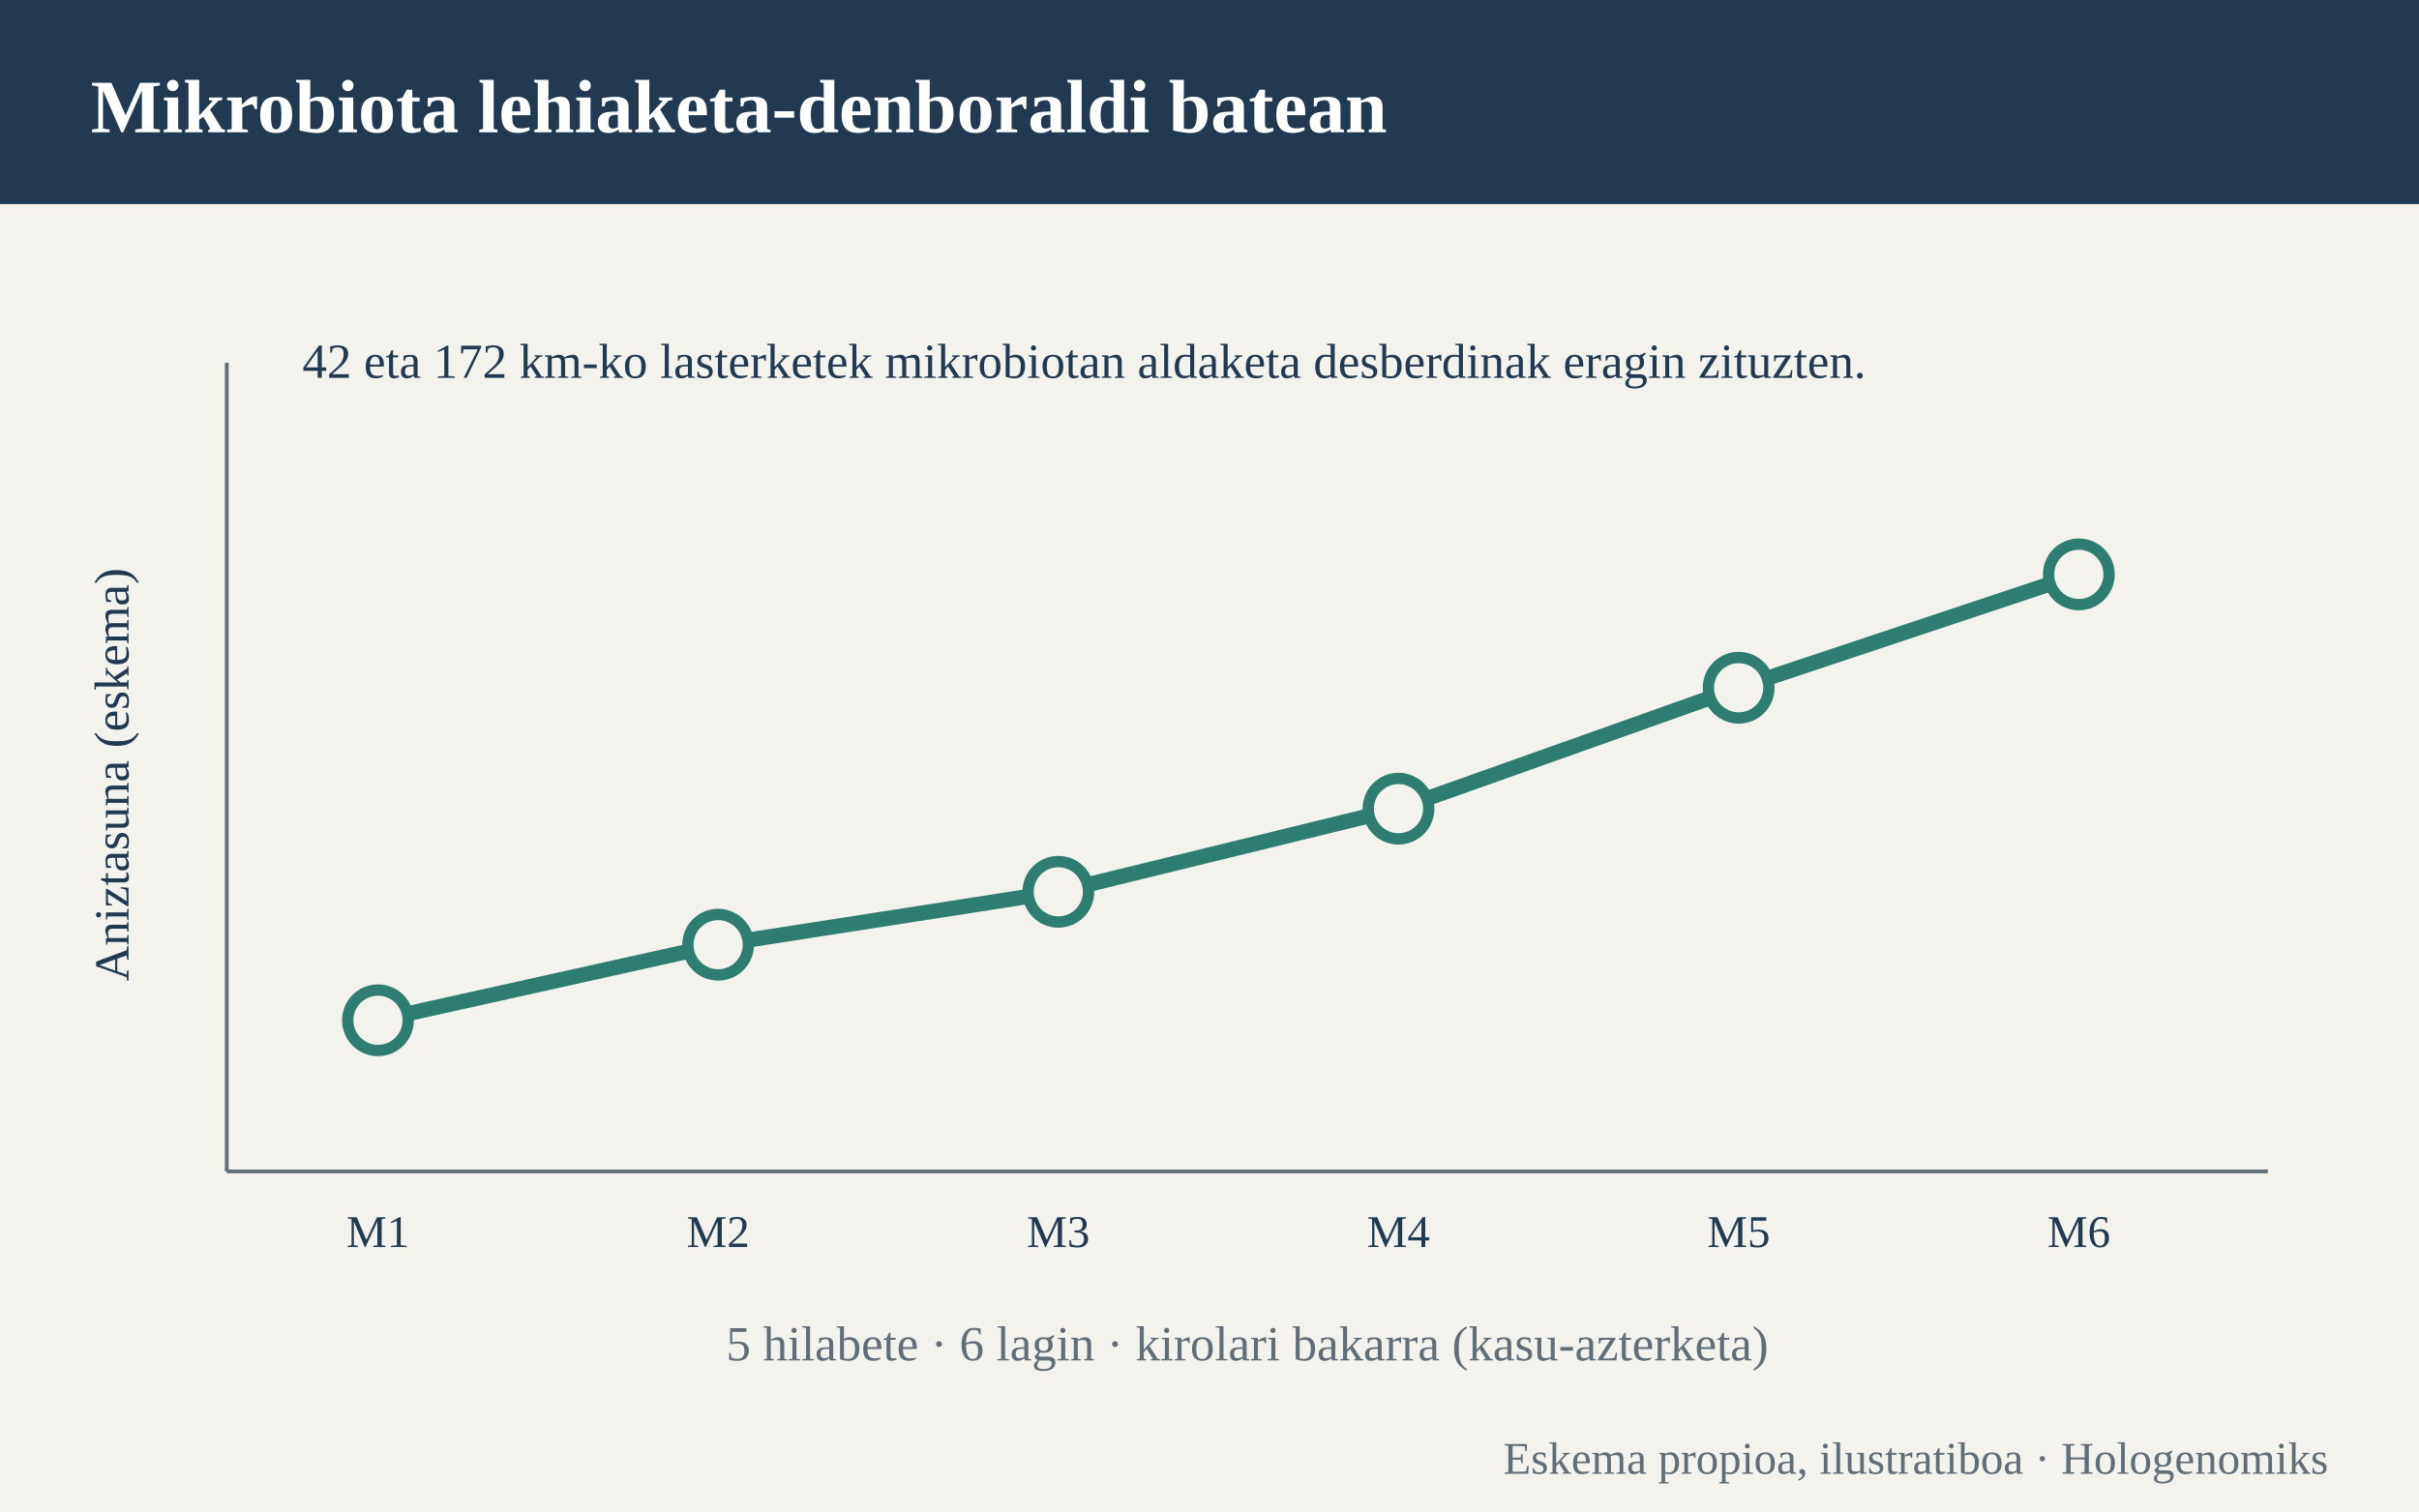
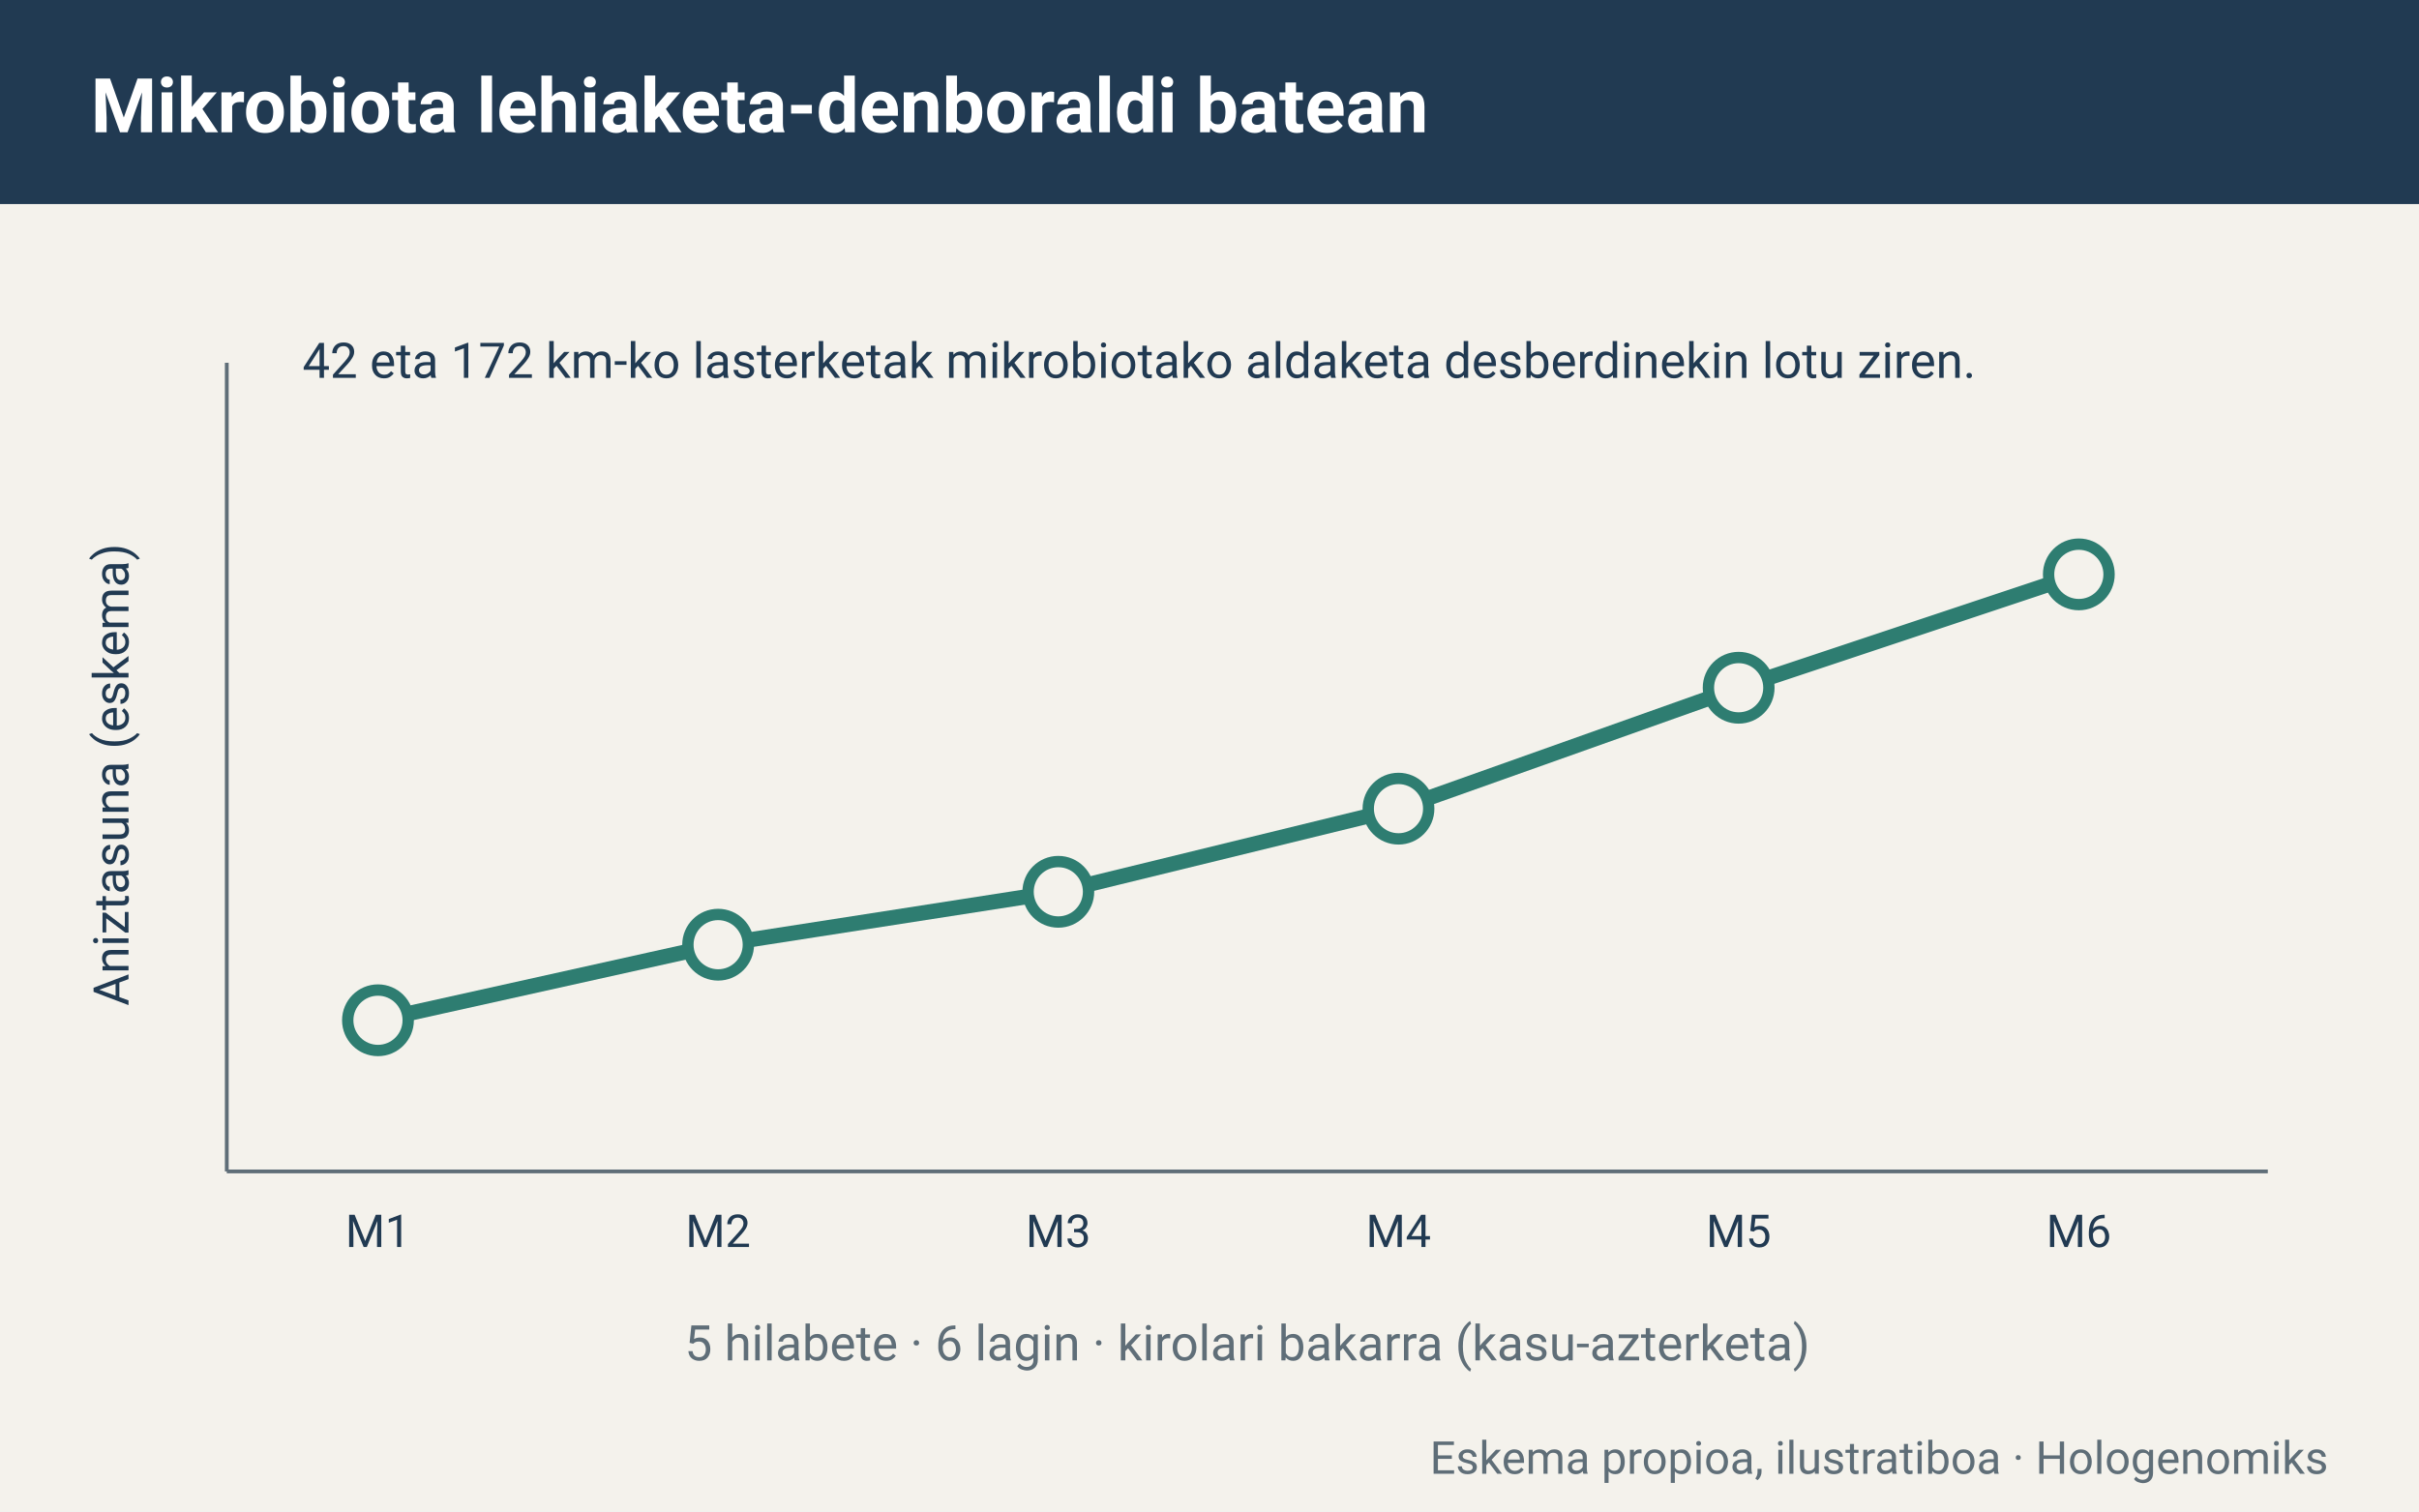
- <svg xmlns="http://www.w3.org/2000/svg" viewBox="0 0 640 400" font-family="Source Sans 3, Segoe UI, Arial, sans-serif" role="img" aria-labelledby="t">
+ <svg xmlns="http://www.w3.org/2000/svg" viewBox="0 0 640 400" font-family="'Source Sans 3', 'Segoe UI', Roboto, Helvetica, Arial, sans-serif" role="img" aria-labelledby="t">
  <rect width="640" height="400" fill="#F4F2EC" />
  <rect width="640" height="54" fill="#213A52" />
  <text x="24" y="35" fill="#fff" font-size="20" font-weight="700">Mikrobiota lehiaketa-denboraldi batean</text>
  <defs>
    <marker id="f" viewBox="0 0 10 10" refX="9" refY="5" markerWidth="7" markerHeight="7" orient="auto">
      <path d="M0 0L10 5L0 10z" fill="#213A52" />
    </marker>
  </defs>
  <line x1="60" y1="310" x2="600" y2="310" stroke="#5F6E78" />
  <line x1="60" y1="96" x2="60" y2="310" stroke="#5F6E78" />
  <text x="34" y="205" transform="rotate(-90 34 205)" text-anchor="middle" font-size="13" fill="#213A52">Aniztasuna (eskema)</text>
  <polyline points="100,270 190,250 280,236 370,214 460,182 550,152" fill="none" stroke="#2E7D71" stroke-width="4" />
  <circle cx="100" cy="270" r="8" fill="#F4F2EC" stroke="#2E7D71" stroke-width="3" />
  <text x="100" y="330" font-size="12" font-weight="400" fill="#213A52" text-anchor="middle">M1</text>
  <circle cx="190" cy="250" r="8" fill="#F4F2EC" stroke="#2E7D71" stroke-width="3" />
  <text x="190" y="330" font-size="12" font-weight="400" fill="#213A52" text-anchor="middle">M2</text>
  <circle cx="280" cy="236" r="8" fill="#F4F2EC" stroke="#2E7D71" stroke-width="3" />
  <text x="280" y="330" font-size="12" font-weight="400" fill="#213A52" text-anchor="middle">M3</text>
  <circle cx="370" cy="214" r="8" fill="#F4F2EC" stroke="#2E7D71" stroke-width="3" />
  <text x="370" y="330" font-size="12" font-weight="400" fill="#213A52" text-anchor="middle">M4</text>
  <circle cx="460" cy="182" r="8" fill="#F4F2EC" stroke="#2E7D71" stroke-width="3" />
  <text x="460" y="330" font-size="12" font-weight="400" fill="#213A52" text-anchor="middle">M5</text>
  <circle cx="550" cy="152" r="8" fill="#F4F2EC" stroke="#2E7D71" stroke-width="3" />
  <text x="550" y="330" font-size="12" font-weight="400" fill="#213A52" text-anchor="middle">M6</text>
-   <text x="80" y="100" font-size="13" font-weight="400" fill="#213A52" text-anchor="start">42 eta 172 km-ko lasterketek mikrobiotan aldaketa desberdinak eragin zituzten.</text>
+   <text x="80" y="100" font-size="13" font-weight="400" fill="#213A52" text-anchor="start">42 eta 172 km-ko lasterketak mikrobiotako aldaketa desberdinekin lotu ziren.</text>
  <text x="330" y="360" font-size="13" font-weight="400" fill="#5F6E78" text-anchor="middle">5 hilabete · 6 lagin · kirolari bakarra (kasu-azterketa)</text>
  <text x="616" y="390" text-anchor="end" fill="#5F6E78" font-size="12">Eskema propioa, ilustratiboa · Hologenomiks</text>
</svg>
